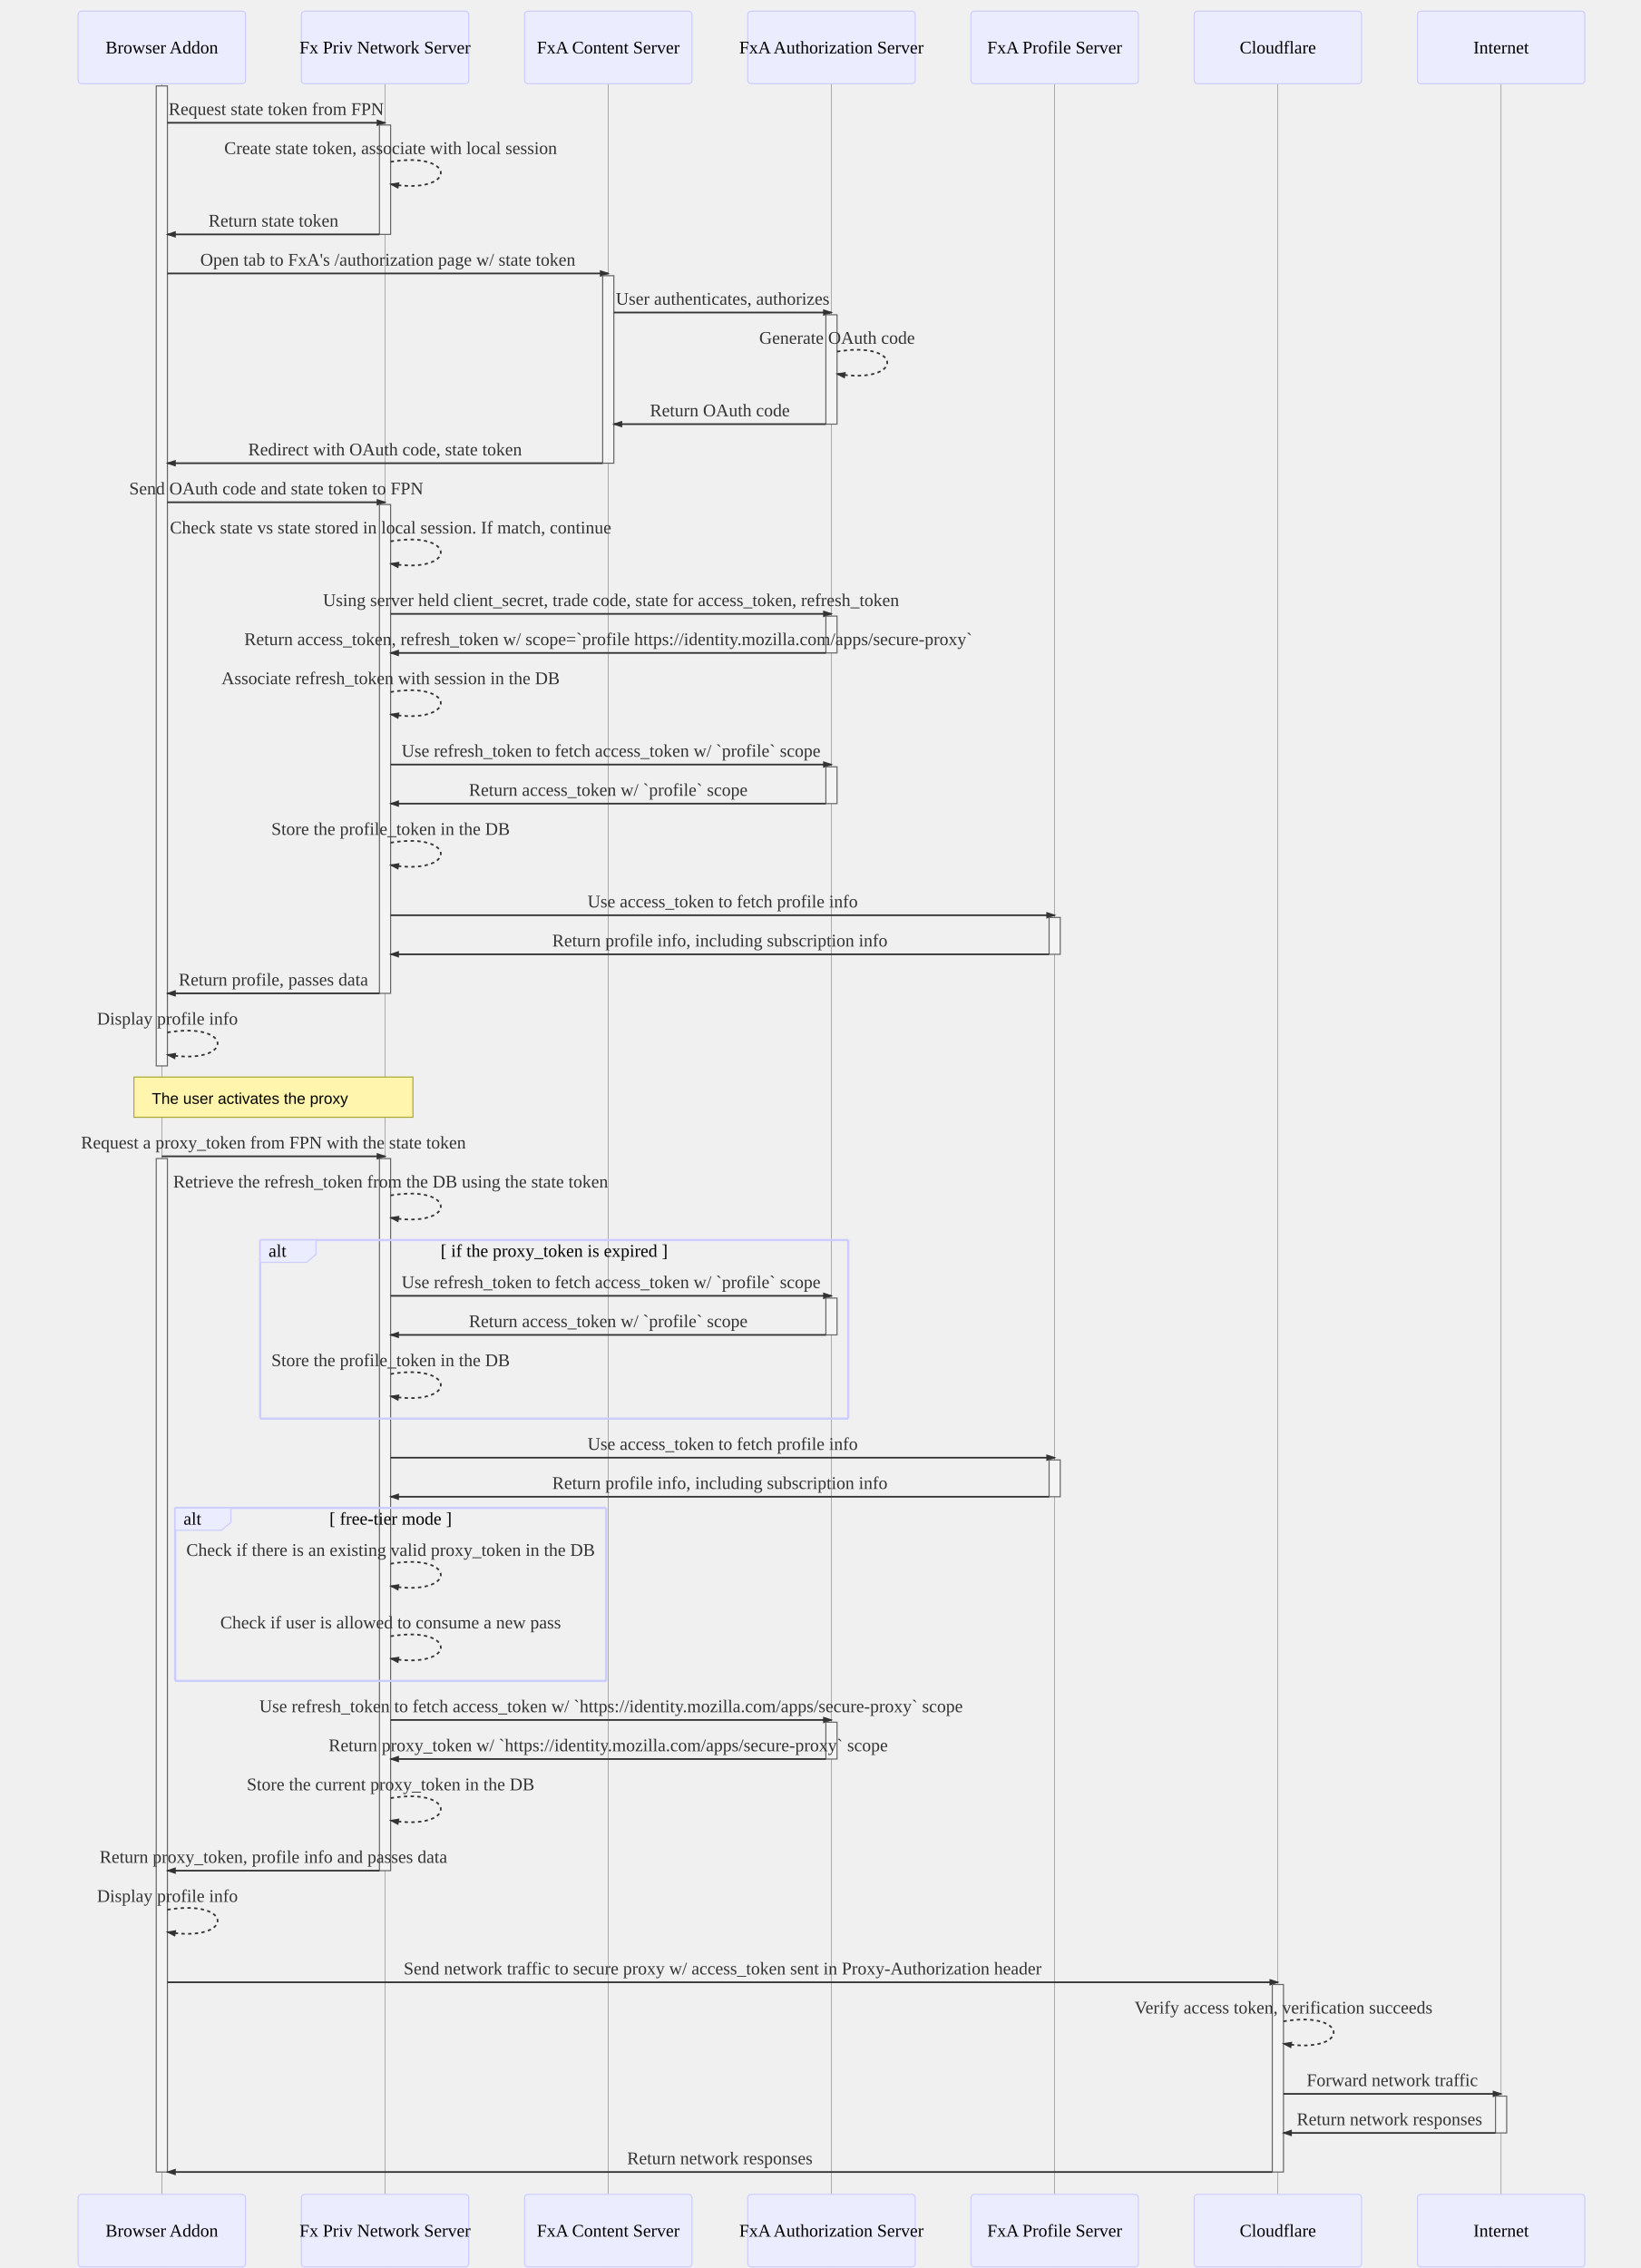
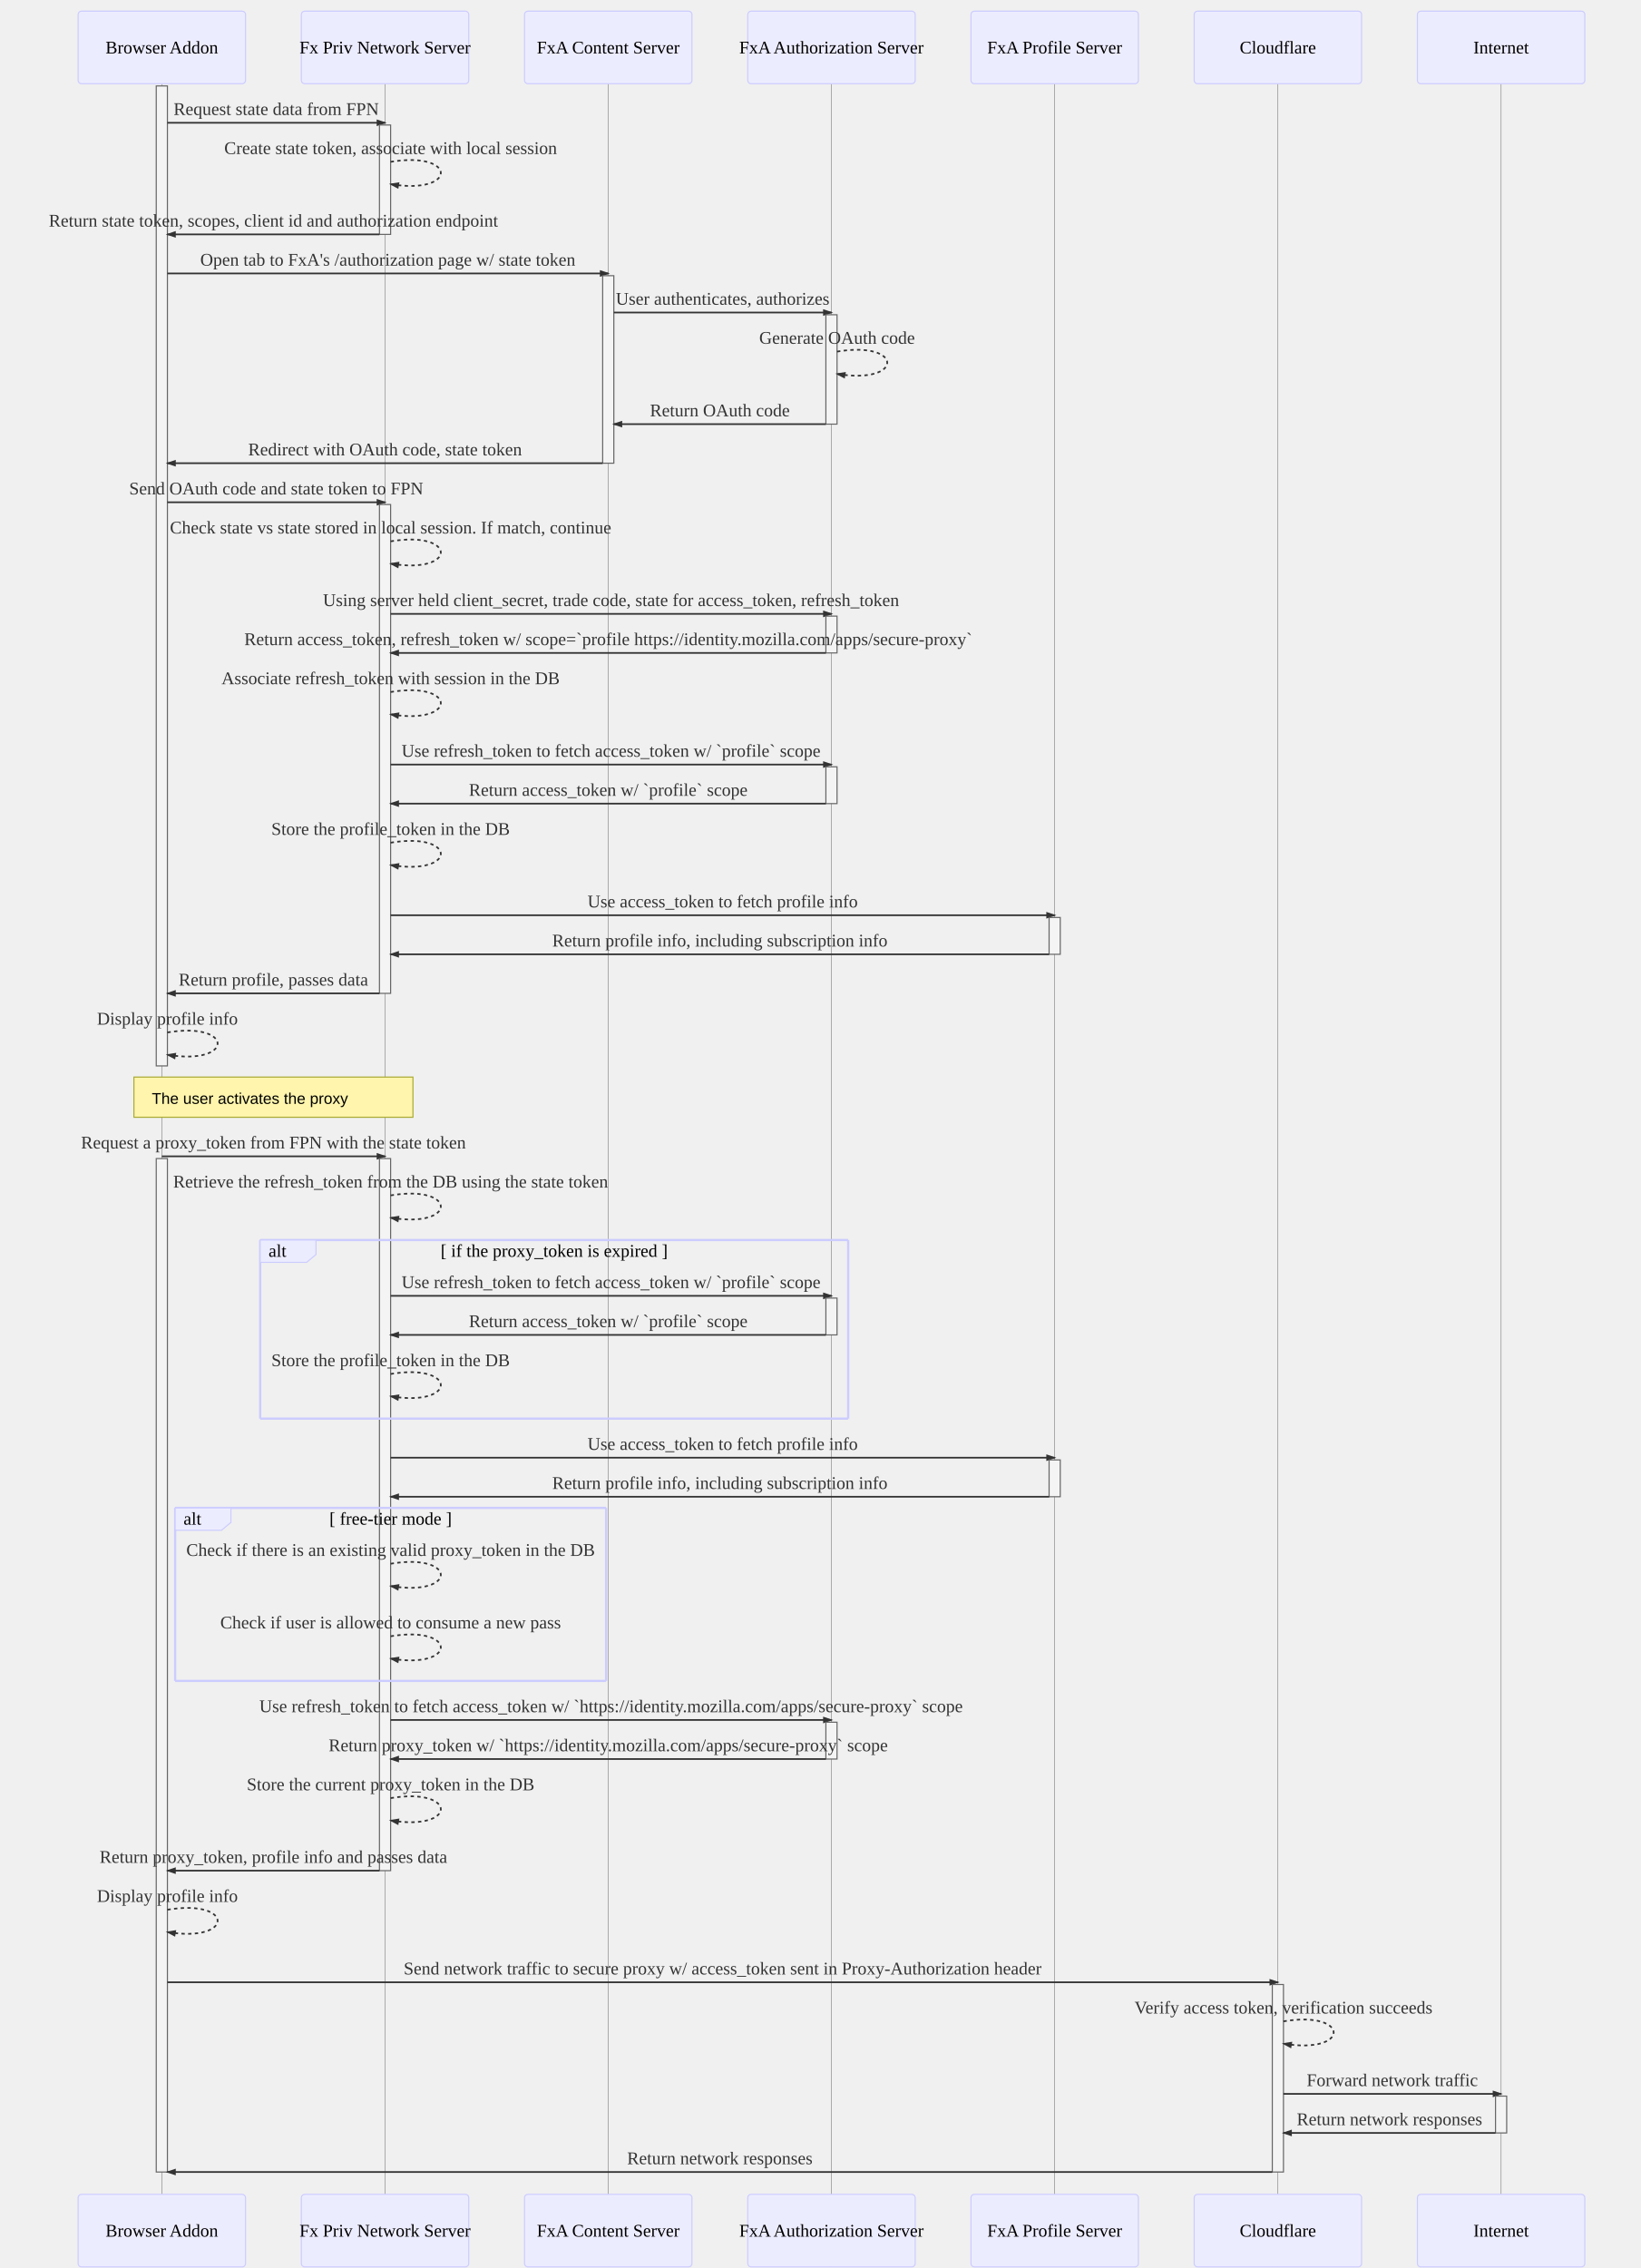
- <svg xmlns="http://www.w3.org/2000/svg" id="mermaid-1571407003653" width="100%" height="100%" style="max-width:1470px;" viewBox="-70 -10 1470 2032">
-   <style>#mermaid-1571407003653 .label{font-family:trebuchet ms,verdana,arial;color:#333}#mermaid-1571407003653 .node circle,#mermaid-1571407003653 .node ellipse,#mermaid-1571407003653 .node polygon,#mermaid-1571407003653 .node rect{fill:#ececff;stroke:#9370db;stroke-width:1px}#mermaid-1571407003653 .node.clickable{cursor:pointer}#mermaid-1571407003653 .arrowheadPath{fill:#333}#mermaid-1571407003653 .edgePath .path{stroke:#333;stroke-width:1.5px}#mermaid-1571407003653 .edgeLabel{background-color:#e8e8e8}#mermaid-1571407003653 .cluster rect{fill:#ffffde!important;stroke:#aa3!important;stroke-width:1px!important}#mermaid-1571407003653 .cluster text{fill:#333}#mermaid-1571407003653 div.mermaidTooltip{position:absolute;text-align:center;max-width:200px;padding:2px;font-family:trebuchet ms,verdana,arial;font-size:12px;background:#ffffde;border:1px solid #aa3;border-radius:2px;pointer-events:none;z-index:100}#mermaid-1571407003653 .actor{stroke:#ccf;fill:#ececff}#mermaid-1571407003653 text.actor{fill:#000;stroke:none}#mermaid-1571407003653 .actor-line{stroke:grey}#mermaid-1571407003653 .messageLine0{marker-end:"url(#arrowhead)"}#mermaid-1571407003653 .messageLine0,#mermaid-1571407003653 .messageLine1{stroke-width:1.5;stroke-dasharray:"2 2";stroke:#333}#mermaid-1571407003653 #arrowhead{fill:#333}#mermaid-1571407003653 #crosshead path{fill:#333!important;stroke:#333!important}#mermaid-1571407003653 .messageText{fill:#333;stroke:none}#mermaid-1571407003653 .labelBox{stroke:#ccf;fill:#ececff}#mermaid-1571407003653 .labelText,#mermaid-1571407003653 .loopText{fill:#000;stroke:none}#mermaid-1571407003653 .loopLine{stroke-width:2;stroke-dasharray:"2 2";marker-end:"url(#arrowhead)";stroke:#ccf}#mermaid-1571407003653 .note{stroke:#aa3;fill:#fff5ad}#mermaid-1571407003653 .noteText{fill:#000;stroke:none;font-family:trebuchet ms,verdana,arial;font-size:14px}#mermaid-1571407003653 .section{stroke:none;opacity:.2}#mermaid-1571407003653 .section0{fill:rgba(102,102,255,.49)}#mermaid-1571407003653 .section2{fill:#fff400}#mermaid-1571407003653 .section1,#mermaid-1571407003653 .section3{fill:#fff;opacity:.2}#mermaid-1571407003653 .sectionTitle0,#mermaid-1571407003653 .sectionTitle1,#mermaid-1571407003653 .sectionTitle2,#mermaid-1571407003653 .sectionTitle3{fill:#333}#mermaid-1571407003653 .sectionTitle{text-anchor:start;font-size:11px;text-height:14px}#mermaid-1571407003653 .grid .tick{stroke:#d3d3d3;opacity:.3;shape-rendering:crispEdges}#mermaid-1571407003653 .grid path{stroke-width:0}#mermaid-1571407003653 .today{fill:none;stroke:red;stroke-width:2px}#mermaid-1571407003653 .task{stroke-width:2}#mermaid-1571407003653 .taskText{text-anchor:middle;font-size:11px}#mermaid-1571407003653 .taskTextOutsideRight{fill:#000;text-anchor:start;font-size:11px}#mermaid-1571407003653 .taskTextOutsideLeft{fill:#000;text-anchor:end;font-size:11px}#mermaid-1571407003653 .taskText0,#mermaid-1571407003653 .taskText1,#mermaid-1571407003653 .taskText2,#mermaid-1571407003653 .taskText3{fill:#fff}#mermaid-1571407003653 .task0,#mermaid-1571407003653 .task1,#mermaid-1571407003653 .task2,#mermaid-1571407003653 .task3{fill:#8a90dd;stroke:#534fbc}#mermaid-1571407003653 .taskTextOutside0,#mermaid-1571407003653 .taskTextOutside1,#mermaid-1571407003653 .taskTextOutside2,#mermaid-1571407003653 .taskTextOutside3{fill:#000}#mermaid-1571407003653 .active0,#mermaid-1571407003653 .active1,#mermaid-1571407003653 .active2,#mermaid-1571407003653 .active3{fill:#bfc7ff;stroke:#534fbc}#mermaid-1571407003653 .activeText0,#mermaid-1571407003653 .activeText1,#mermaid-1571407003653 .activeText2,#mermaid-1571407003653 .activeText3{fill:#000!important}#mermaid-1571407003653 .done0,#mermaid-1571407003653 .done1,#mermaid-1571407003653 .done2,#mermaid-1571407003653 .done3{stroke:grey;fill:#d3d3d3;stroke-width:2}#mermaid-1571407003653 .doneText0,#mermaid-1571407003653 .doneText1,#mermaid-1571407003653 .doneText2,#mermaid-1571407003653 .doneText3{fill:#000!important}#mermaid-1571407003653 .crit0,#mermaid-1571407003653 .crit1,#mermaid-1571407003653 .crit2,#mermaid-1571407003653 .crit3{stroke:#f88;fill:red;stroke-width:2}#mermaid-1571407003653 .activeCrit0,#mermaid-1571407003653 .activeCrit1,#mermaid-1571407003653 .activeCrit2,#mermaid-1571407003653 .activeCrit3{stroke:#f88;fill:#bfc7ff;stroke-width:2}#mermaid-1571407003653 .doneCrit0,#mermaid-1571407003653 .doneCrit1,#mermaid-1571407003653 .doneCrit2,#mermaid-1571407003653 .doneCrit3{stroke:#f88;fill:#d3d3d3;stroke-width:2;cursor:pointer;shape-rendering:crispEdges}#mermaid-1571407003653 .activeCritText0,#mermaid-1571407003653 .activeCritText1,#mermaid-1571407003653 .activeCritText2,#mermaid-1571407003653 .activeCritText3,#mermaid-1571407003653 .doneCritText0,#mermaid-1571407003653 .doneCritText1,#mermaid-1571407003653 .doneCritText2,#mermaid-1571407003653 .doneCritText3{fill:#000!important}#mermaid-1571407003653 .titleText{text-anchor:middle;font-size:18px;fill:#000}#mermaid-1571407003653 g.classGroup text{fill:#9370db;stroke:none;font-family:trebuchet ms,verdana,arial;font-size:10px}#mermaid-1571407003653 g.classGroup rect{fill:#ececff;stroke:#9370db}#mermaid-1571407003653 g.classGroup line{stroke:#9370db;stroke-width:1}#mermaid-1571407003653 .classLabel .box{stroke:none;stroke-width:0;fill:#ececff;opacity:.5}#mermaid-1571407003653 .classLabel .label{fill:#9370db;font-size:10px}#mermaid-1571407003653 .relation{stroke:#9370db;stroke-width:1;fill:none}#mermaid-1571407003653 #compositionEnd,#mermaid-1571407003653 #compositionStart{fill:#9370db;stroke:#9370db;stroke-width:1}#mermaid-1571407003653 #aggregationEnd,#mermaid-1571407003653 #aggregationStart{fill:#ececff;stroke:#9370db;stroke-width:1}#mermaid-1571407003653 #dependencyEnd,#mermaid-1571407003653 #dependencyStart,#mermaid-1571407003653 #extensionEnd,#mermaid-1571407003653 #extensionStart{fill:#9370db;stroke:#9370db;stroke-width:1}#mermaid-1571407003653 .branch-label,#mermaid-1571407003653 .commit-id,#mermaid-1571407003653 .commit-msg{fill:#d3d3d3;color:#d3d3d3}</style>
-   <style>#mermaid-1571407003653 {
+ <svg xmlns="http://www.w3.org/2000/svg" id="mermaid-1572264929651" width="100%" height="100%" style="max-width:1470px;" viewBox="-70 -10 1470 2032">
+   <style>#mermaid-1572264929651 .label{font-family:trebuchet ms,verdana,arial;color:#333}#mermaid-1572264929651 .node circle,#mermaid-1572264929651 .node ellipse,#mermaid-1572264929651 .node polygon,#mermaid-1572264929651 .node rect{fill:#ececff;stroke:#9370db;stroke-width:1px}#mermaid-1572264929651 .node.clickable{cursor:pointer}#mermaid-1572264929651 .arrowheadPath{fill:#333}#mermaid-1572264929651 .edgePath .path{stroke:#333;stroke-width:1.5px}#mermaid-1572264929651 .edgeLabel{background-color:#e8e8e8}#mermaid-1572264929651 .cluster rect{fill:#ffffde!important;stroke:#aa3!important;stroke-width:1px!important}#mermaid-1572264929651 .cluster text{fill:#333}#mermaid-1572264929651 div.mermaidTooltip{position:absolute;text-align:center;max-width:200px;padding:2px;font-family:trebuchet ms,verdana,arial;font-size:12px;background:#ffffde;border:1px solid #aa3;border-radius:2px;pointer-events:none;z-index:100}#mermaid-1572264929651 .actor{stroke:#ccf;fill:#ececff}#mermaid-1572264929651 text.actor{fill:#000;stroke:none}#mermaid-1572264929651 .actor-line{stroke:grey}#mermaid-1572264929651 .messageLine0{marker-end:"url(#arrowhead)"}#mermaid-1572264929651 .messageLine0,#mermaid-1572264929651 .messageLine1{stroke-width:1.5;stroke-dasharray:"2 2";stroke:#333}#mermaid-1572264929651 #arrowhead{fill:#333}#mermaid-1572264929651 #crosshead path{fill:#333!important;stroke:#333!important}#mermaid-1572264929651 .messageText{fill:#333;stroke:none}#mermaid-1572264929651 .labelBox{stroke:#ccf;fill:#ececff}#mermaid-1572264929651 .labelText,#mermaid-1572264929651 .loopText{fill:#000;stroke:none}#mermaid-1572264929651 .loopLine{stroke-width:2;stroke-dasharray:"2 2";marker-end:"url(#arrowhead)";stroke:#ccf}#mermaid-1572264929651 .note{stroke:#aa3;fill:#fff5ad}#mermaid-1572264929651 .noteText{fill:#000;stroke:none;font-family:trebuchet ms,verdana,arial;font-size:14px}#mermaid-1572264929651 .section{stroke:none;opacity:.2}#mermaid-1572264929651 .section0{fill:rgba(102,102,255,.49)}#mermaid-1572264929651 .section2{fill:#fff400}#mermaid-1572264929651 .section1,#mermaid-1572264929651 .section3{fill:#fff;opacity:.2}#mermaid-1572264929651 .sectionTitle0,#mermaid-1572264929651 .sectionTitle1,#mermaid-1572264929651 .sectionTitle2,#mermaid-1572264929651 .sectionTitle3{fill:#333}#mermaid-1572264929651 .sectionTitle{text-anchor:start;font-size:11px;text-height:14px}#mermaid-1572264929651 .grid .tick{stroke:#d3d3d3;opacity:.3;shape-rendering:crispEdges}#mermaid-1572264929651 .grid path{stroke-width:0}#mermaid-1572264929651 .today{fill:none;stroke:red;stroke-width:2px}#mermaid-1572264929651 .task{stroke-width:2}#mermaid-1572264929651 .taskText{text-anchor:middle;font-size:11px}#mermaid-1572264929651 .taskTextOutsideRight{fill:#000;text-anchor:start;font-size:11px}#mermaid-1572264929651 .taskTextOutsideLeft{fill:#000;text-anchor:end;font-size:11px}#mermaid-1572264929651 .taskText0,#mermaid-1572264929651 .taskText1,#mermaid-1572264929651 .taskText2,#mermaid-1572264929651 .taskText3{fill:#fff}#mermaid-1572264929651 .task0,#mermaid-1572264929651 .task1,#mermaid-1572264929651 .task2,#mermaid-1572264929651 .task3{fill:#8a90dd;stroke:#534fbc}#mermaid-1572264929651 .taskTextOutside0,#mermaid-1572264929651 .taskTextOutside1,#mermaid-1572264929651 .taskTextOutside2,#mermaid-1572264929651 .taskTextOutside3{fill:#000}#mermaid-1572264929651 .active0,#mermaid-1572264929651 .active1,#mermaid-1572264929651 .active2,#mermaid-1572264929651 .active3{fill:#bfc7ff;stroke:#534fbc}#mermaid-1572264929651 .activeText0,#mermaid-1572264929651 .activeText1,#mermaid-1572264929651 .activeText2,#mermaid-1572264929651 .activeText3{fill:#000!important}#mermaid-1572264929651 .done0,#mermaid-1572264929651 .done1,#mermaid-1572264929651 .done2,#mermaid-1572264929651 .done3{stroke:grey;fill:#d3d3d3;stroke-width:2}#mermaid-1572264929651 .doneText0,#mermaid-1572264929651 .doneText1,#mermaid-1572264929651 .doneText2,#mermaid-1572264929651 .doneText3{fill:#000!important}#mermaid-1572264929651 .crit0,#mermaid-1572264929651 .crit1,#mermaid-1572264929651 .crit2,#mermaid-1572264929651 .crit3{stroke:#f88;fill:red;stroke-width:2}#mermaid-1572264929651 .activeCrit0,#mermaid-1572264929651 .activeCrit1,#mermaid-1572264929651 .activeCrit2,#mermaid-1572264929651 .activeCrit3{stroke:#f88;fill:#bfc7ff;stroke-width:2}#mermaid-1572264929651 .doneCrit0,#mermaid-1572264929651 .doneCrit1,#mermaid-1572264929651 .doneCrit2,#mermaid-1572264929651 .doneCrit3{stroke:#f88;fill:#d3d3d3;stroke-width:2;cursor:pointer;shape-rendering:crispEdges}#mermaid-1572264929651 .activeCritText0,#mermaid-1572264929651 .activeCritText1,#mermaid-1572264929651 .activeCritText2,#mermaid-1572264929651 .activeCritText3,#mermaid-1572264929651 .doneCritText0,#mermaid-1572264929651 .doneCritText1,#mermaid-1572264929651 .doneCritText2,#mermaid-1572264929651 .doneCritText3{fill:#000!important}#mermaid-1572264929651 .titleText{text-anchor:middle;font-size:18px;fill:#000}#mermaid-1572264929651 g.classGroup text{fill:#9370db;stroke:none;font-family:trebuchet ms,verdana,arial;font-size:10px}#mermaid-1572264929651 g.classGroup rect{fill:#ececff;stroke:#9370db}#mermaid-1572264929651 g.classGroup line{stroke:#9370db;stroke-width:1}#mermaid-1572264929651 .classLabel .box{stroke:none;stroke-width:0;fill:#ececff;opacity:.5}#mermaid-1572264929651 .classLabel .label{fill:#9370db;font-size:10px}#mermaid-1572264929651 .relation{stroke:#9370db;stroke-width:1;fill:none}#mermaid-1572264929651 #compositionEnd,#mermaid-1572264929651 #compositionStart{fill:#9370db;stroke:#9370db;stroke-width:1}#mermaid-1572264929651 #aggregationEnd,#mermaid-1572264929651 #aggregationStart{fill:#ececff;stroke:#9370db;stroke-width:1}#mermaid-1572264929651 #dependencyEnd,#mermaid-1572264929651 #dependencyStart,#mermaid-1572264929651 #extensionEnd,#mermaid-1572264929651 #extensionStart{fill:#9370db;stroke:#9370db;stroke-width:1}#mermaid-1572264929651 .branch-label,#mermaid-1572264929651 .commit-id,#mermaid-1572264929651 .commit-msg{fill:#d3d3d3;color:#d3d3d3}</style>
+   <style>#mermaid-1572264929651 {
    color: rgb(0, 0, 0);
    font: normal normal 400 normal 16px / normal "Times New Roman";
  }</style>
  <g />
  <g>
    <line id="actor0" x1="75" y1="5" x2="75" y2="2021" class="actor-line" stroke-width="0.5px" stroke="#999" />
    <rect x="0" y="0" fill="#eaeaea" stroke="#666" width="150" height="65" rx="3" ry="3" class="actor" />
    <text x="75" y="32.5" dominant-baseline="central" alignment-baseline="central" class="actor" style="text-anchor: middle;">
      <tspan x="75" dy="0">Browser Addon</tspan>
    </text>
  </g>
  <g>
    <line id="actor1" x1="275" y1="5" x2="275" y2="2021" class="actor-line" stroke-width="0.5px" stroke="#999" />
    <rect x="200" y="0" fill="#eaeaea" stroke="#666" width="150" height="65" rx="3" ry="3" class="actor" />
    <text x="275" y="32.5" dominant-baseline="central" alignment-baseline="central" class="actor" style="text-anchor: middle;">
      <tspan x="275" dy="0">Fx Priv Network Server</tspan>
    </text>
  </g>
  <g>
    <line id="actor2" x1="475" y1="5" x2="475" y2="2021" class="actor-line" stroke-width="0.5px" stroke="#999" />
    <rect x="400" y="0" fill="#eaeaea" stroke="#666" width="150" height="65" rx="3" ry="3" class="actor" />
    <text x="475" y="32.5" dominant-baseline="central" alignment-baseline="central" class="actor" style="text-anchor: middle;">
      <tspan x="475" dy="0">FxA Content Server</tspan>
    </text>
  </g>
  <g>
    <line id="actor3" x1="675" y1="5" x2="675" y2="2021" class="actor-line" stroke-width="0.5px" stroke="#999" />
    <rect x="600" y="0" fill="#eaeaea" stroke="#666" width="150" height="65" rx="3" ry="3" class="actor" />
    <text x="675" y="32.5" dominant-baseline="central" alignment-baseline="central" class="actor" style="text-anchor: middle;">
      <tspan x="675" dy="0">FxA Authorization Server</tspan>
    </text>
  </g>
  <g>
    <line id="actor4" x1="875" y1="5" x2="875" y2="2021" class="actor-line" stroke-width="0.5px" stroke="#999" />
    <rect x="800" y="0" fill="#eaeaea" stroke="#666" width="150" height="65" rx="3" ry="3" class="actor" />
    <text x="875" y="32.5" dominant-baseline="central" alignment-baseline="central" class="actor" style="text-anchor: middle;">
      <tspan x="875" dy="0">FxA Profile Server</tspan>
    </text>
  </g>
  <g>
    <line id="actor5" x1="1075" y1="5" x2="1075" y2="2021" class="actor-line" stroke-width="0.5px" stroke="#999" />
    <rect x="1000" y="0" fill="#eaeaea" stroke="#666" width="150" height="65" rx="3" ry="3" class="actor" />
    <text x="1075" y="32.5" dominant-baseline="central" alignment-baseline="central" class="actor" style="text-anchor: middle;">
      <tspan x="1075" dy="0">Cloudflare</tspan>
    </text>
  </g>
  <g>
    <line id="actor6" x1="1275" y1="5" x2="1275" y2="2021" class="actor-line" stroke-width="0.5px" stroke="#999" />
    <rect x="1200" y="0" fill="#eaeaea" stroke="#666" width="150" height="65" rx="3" ry="3" class="actor" />
    <text x="1275" y="32.5" dominant-baseline="central" alignment-baseline="central" class="actor" style="text-anchor: middle;">
      <tspan x="1275" dy="0">Internet</tspan>
    </text>
  </g>
  <defs>
    <marker id="arrowhead" refX="5" refY="2" markerWidth="6" markerHeight="4" orient="auto">
      <path d="M 0,0 V 4 L6,2 Z" />
    </marker>
  </defs>
  <defs>
    <marker id="crosshead" markerWidth="15" markerHeight="8" orient="auto" refX="16" refY="4">
      <path fill="black" stroke="#000000" stroke-width="1px" d="M 9,2 V 6 L16,4 Z" style="stroke-dasharray: 0, 0;" />
      <path fill="none" stroke="#000000" stroke-width="1px" d="M 0,1 L 6,7 M 6,1 L 0,7" style="stroke-dasharray: 0, 0;" />
    </marker>
  </defs>
  <g>
    <rect x="70" y="67" fill="#f4f4f4" stroke="#666" width="10" height="878" rx="0" ry="0" />
  </g>
  <g>
-     <text x="177.5" y="93" class="messageText" style="text-anchor: middle;">Request state token from FPN</text>
+     <text x="177.5" y="93" class="messageText" style="text-anchor: middle;">Request state data from FPN</text>
    <line x1="80" y1="100" x2="275" y2="100" class="messageLine0" stroke-width="2" stroke="black" marker-end="url(#arrowhead)" style="fill: none;" />
  </g>
  <g>
    <rect x="270" y="102" fill="#f4f4f4" stroke="#666" width="10" height="98" rx="0" ry="0" />
  </g>
  <g>
    <text x="280" y="128" class="messageText" style="text-anchor: middle;">Create state token, associate with local session</text>
    <path d="M 280,135 C 340,125 340,165 280,155" class="messageLine1" stroke-width="2" stroke="black" marker-end="url(#arrowhead)" style="stroke-dasharray: 3, 3; fill: none;" />
  </g>
  <g>
-     <text x="175" y="193" class="messageText" style="text-anchor: middle;">Return state token</text>
+     <text x="175" y="193" class="messageText" style="text-anchor: middle;">Return state token, scopes, client id and authorization endpoint</text>
    <line x1="270" y1="200" x2="80" y2="200" class="messageLine0" stroke-width="2" stroke="black" marker-end="url(#arrowhead)" style="fill: none;" />
  </g>
  <g>
    <text x="277.5" y="228" class="messageText" style="text-anchor: middle;">Open tab to FxA's /authorization page w/ state token</text>
    <line x1="80" y1="235" x2="475" y2="235" class="messageLine0" stroke-width="2" stroke="black" marker-end="url(#arrowhead)" style="fill: none;" />
  </g>
  <g>
    <rect x="470" y="237" fill="#f4f4f4" stroke="#666" width="10" height="168" rx="0" ry="0" />
  </g>
  <g>
    <text x="577.5" y="263" class="messageText" style="text-anchor: middle;">User authenticates, authorizes</text>
    <line x1="480" y1="270" x2="675" y2="270" class="messageLine0" stroke-width="2" stroke="black" marker-end="url(#arrowhead)" style="fill: none;" />
  </g>
  <g>
    <rect x="670" y="272" fill="#f4f4f4" stroke="#666" width="10" height="98" rx="0" ry="0" />
  </g>
  <g>
    <text x="680" y="298" class="messageText" style="text-anchor: middle;">Generate OAuth code</text>
    <path d="M 680,305 C 740,295 740,335 680,325" class="messageLine1" stroke-width="2" stroke="black" marker-end="url(#arrowhead)" style="stroke-dasharray: 3, 3; fill: none;" />
  </g>
  <g>
    <text x="575" y="363" class="messageText" style="text-anchor: middle;">Return OAuth code</text>
    <line x1="670" y1="370" x2="480" y2="370" class="messageLine0" stroke-width="2" stroke="black" marker-end="url(#arrowhead)" style="fill: none;" />
  </g>
  <g>
    <text x="275" y="398" class="messageText" style="text-anchor: middle;">Redirect with OAuth code, state token</text>
    <line x1="470" y1="405" x2="80" y2="405" class="messageLine0" stroke-width="2" stroke="black" marker-end="url(#arrowhead)" style="fill: none;" />
  </g>
  <g>
    <text x="177.5" y="433" class="messageText" style="text-anchor: middle;">Send OAuth code and state token to FPN</text>
    <line x1="80" y1="440" x2="275" y2="440" class="messageLine0" stroke-width="2" stroke="black" marker-end="url(#arrowhead)" style="fill: none;" />
  </g>
  <g>
    <rect x="270" y="442" fill="#f4f4f4" stroke="#666" width="10" height="438" rx="0" ry="0" />
  </g>
  <g>
    <text x="280" y="468" class="messageText" style="text-anchor: middle;">Check state vs state stored in local session. If match, continue</text>
    <path d="M 280,475 C 340,465 340,505 280,495" class="messageLine1" stroke-width="2" stroke="black" marker-end="url(#arrowhead)" style="stroke-dasharray: 3, 3; fill: none;" />
  </g>
  <g>
    <text x="477.5" y="533" class="messageText" style="text-anchor: middle;">Using server held client_secret, trade code, state for access_token, refresh_token</text>
    <line x1="280" y1="540" x2="675" y2="540" class="messageLine0" stroke-width="2" stroke="black" marker-end="url(#arrowhead)" style="fill: none;" />
  </g>
  <g>
    <rect x="670" y="542" fill="#f4f4f4" stroke="#666" width="10" height="33" rx="0" ry="0" />
  </g>
  <g>
    <text x="475" y="568" class="messageText" style="text-anchor: middle;">Return access_token, refresh_token w/ scope=`profile https://identity.mozilla.com/apps/secure-proxy`</text>
    <line x1="670" y1="575" x2="280" y2="575" class="messageLine0" stroke-width="2" stroke="black" marker-end="url(#arrowhead)" style="fill: none;" />
  </g>
  <g>
    <text x="280" y="603" class="messageText" style="text-anchor: middle;">Associate refresh_token with session in the DB</text>
    <path d="M 280,610 C 340,600 340,640 280,630" class="messageLine1" stroke-width="2" stroke="black" marker-end="url(#arrowhead)" style="stroke-dasharray: 3, 3; fill: none;" />
  </g>
  <g>
    <text x="477.5" y="668" class="messageText" style="text-anchor: middle;">Use refresh_token to fetch access_token w/ `profile` scope</text>
    <line x1="280" y1="675" x2="675" y2="675" class="messageLine0" stroke-width="2" stroke="black" marker-end="url(#arrowhead)" style="fill: none;" />
  </g>
  <g>
    <rect x="670" y="677" fill="#f4f4f4" stroke="#666" width="10" height="33" rx="0" ry="0" />
  </g>
  <g>
    <text x="475" y="703" class="messageText" style="text-anchor: middle;">Return access_token w/ `profile` scope</text>
    <line x1="670" y1="710" x2="280" y2="710" class="messageLine0" stroke-width="2" stroke="black" marker-end="url(#arrowhead)" style="fill: none;" />
  </g>
  <g>
    <text x="280" y="738" class="messageText" style="text-anchor: middle;">Store the profile_token in the DB</text>
    <path d="M 280,745 C 340,735 340,775 280,765" class="messageLine1" stroke-width="2" stroke="black" marker-end="url(#arrowhead)" style="stroke-dasharray: 3, 3; fill: none;" />
  </g>
  <g>
    <text x="577.5" y="803" class="messageText" style="text-anchor: middle;">Use access_token to fetch profile info</text>
    <line x1="280" y1="810" x2="875" y2="810" class="messageLine0" stroke-width="2" stroke="black" marker-end="url(#arrowhead)" style="fill: none;" />
  </g>
  <g>
    <rect x="870" y="812" fill="#f4f4f4" stroke="#666" width="10" height="33" rx="0" ry="0" />
  </g>
  <g>
    <text x="575" y="838" class="messageText" style="text-anchor: middle;">Return profile info, including subscription info</text>
    <line x1="870" y1="845" x2="280" y2="845" class="messageLine0" stroke-width="2" stroke="black" marker-end="url(#arrowhead)" style="fill: none;" />
  </g>
  <g>
    <text x="175" y="873" class="messageText" style="text-anchor: middle;">Return profile, passes data</text>
    <line x1="270" y1="880" x2="80" y2="880" class="messageLine0" stroke-width="2" stroke="black" marker-end="url(#arrowhead)" style="fill: none;" />
  </g>
  <g>
    <text x="80" y="908" class="messageText" style="text-anchor: middle;">Display profile info</text>
    <path d="M 80,915 C 140,905 140,945 80,935" class="messageLine1" stroke-width="2" stroke="black" marker-end="url(#arrowhead)" style="stroke-dasharray: 3, 3; fill: none;" />
  </g>
  <g>
    <rect x="50" y="955" fill="#EDF2AE" stroke="#666" width="250" height="36" rx="0" ry="0" class="note" />
    <text x="46" y="979" fill="black" class="noteText">
      <tspan x="66" fill="black">The user activates the proxy</tspan>
    </text>
  </g>
  <g>
    <text x="175" y="1019" class="messageText" style="text-anchor: middle;">Request a proxy_token from FPN with the state token</text>
    <line x1="75" y1="1026" x2="275" y2="1026" class="messageLine0" stroke-width="2" stroke="black" marker-end="url(#arrowhead)" style="fill: none;" />
  </g>
  <g>
    <rect x="70" y="1028" fill="#f4f4f4" stroke="#666" width="10" height="908" rx="0" ry="0" />
  </g>
  <g>
    <rect x="270" y="1028" fill="#f4f4f4" stroke="#666" width="10" height="638" rx="0" ry="0" />
  </g>
  <g>
    <text x="280" y="1054" class="messageText" style="text-anchor: middle;">Retrieve the refresh_token from the DB using the state token</text>
    <path d="M 280,1061 C 340,1051 340,1091 280,1081" class="messageLine1" stroke-width="2" stroke="black" marker-end="url(#arrowhead)" style="stroke-dasharray: 3, 3; fill: none;" />
  </g>
  <g>
    <text x="477.5" y="1144" class="messageText" style="text-anchor: middle;">Use refresh_token to fetch access_token w/ `profile` scope</text>
    <line x1="280" y1="1151" x2="675" y2="1151" class="messageLine0" stroke-width="2" stroke="black" marker-end="url(#arrowhead)" style="fill: none;" />
  </g>
  <g>
    <rect x="670" y="1153" fill="#f4f4f4" stroke="#666" width="10" height="33" rx="0" ry="0" />
  </g>
  <g>
    <text x="475" y="1179" class="messageText" style="text-anchor: middle;">Return access_token w/ `profile` scope</text>
    <line x1="670" y1="1186" x2="280" y2="1186" class="messageLine0" stroke-width="2" stroke="black" marker-end="url(#arrowhead)" style="fill: none;" />
  </g>
  <g>
    <text x="280" y="1214" class="messageText" style="text-anchor: middle;">Store the profile_token in the DB</text>
    <path d="M 280,1221 C 340,1211 340,1251 280,1241" class="messageLine1" stroke-width="2" stroke="black" marker-end="url(#arrowhead)" style="stroke-dasharray: 3, 3; fill: none;" />
  </g>
  <g>
    <line x1="163.125" y1="1101" x2="690" y2="1101" class="loopLine" />
    <line x1="690" y1="1101" x2="690" y2="1261" class="loopLine" />
    <line x1="163.125" y1="1261" x2="690" y2="1261" class="loopLine" />
    <line x1="163.125" y1="1101" x2="163.125" y2="1261" class="loopLine" />
    <polygon points="163.125,1101 213.125,1101 213.125,1114 204.725,1121 163.125,1121" class="labelBox" />
    <text x="170.625" y="1116" fill="black" class="labelText">
      <tspan x="170.625" fill="black">alt</tspan>
    </text>
    <text x="426.562" y="1116" fill="black" class="loopText" style="text-anchor: middle;">
      <tspan x="426.562" fill="black">[ if the proxy_token is expired ]</tspan>
    </text>
  </g>
  <g>
    <text x="577.5" y="1289" class="messageText" style="text-anchor: middle;">Use access_token to fetch profile info</text>
    <line x1="280" y1="1296" x2="875" y2="1296" class="messageLine0" stroke-width="2" stroke="black" marker-end="url(#arrowhead)" style="fill: none;" />
  </g>
  <g>
    <rect x="870" y="1298" fill="#f4f4f4" stroke="#666" width="10" height="33" rx="0" ry="0" />
  </g>
  <g>
    <text x="575" y="1324" class="messageText" style="text-anchor: middle;">Return profile info, including subscription info</text>
    <line x1="870" y1="1331" x2="280" y2="1331" class="messageLine0" stroke-width="2" stroke="black" marker-end="url(#arrowhead)" style="fill: none;" />
  </g>
  <g>
    <text x="280" y="1384" class="messageText" style="text-anchor: middle;">Check if there is an existing valid proxy_token in the DB</text>
    <path d="M 280,1391 C 340,1381 340,1421 280,1411" class="messageLine1" stroke-width="2" stroke="black" marker-end="url(#arrowhead)" style="stroke-dasharray: 3, 3; fill: none;" />
  </g>
  <g>
    <text x="280" y="1449" class="messageText" style="text-anchor: middle;">Check if user is allowed to consume a new pass</text>
    <path d="M 280,1456 C 340,1446 340,1486 280,1476" class="messageLine1" stroke-width="2" stroke="black" marker-end="url(#arrowhead)" style="stroke-dasharray: 3, 3; fill: none;" />
  </g>
  <g>
    <line x1="86.922" y1="1341" x2="473.078" y2="1341" class="loopLine" />
    <line x1="473.078" y1="1341" x2="473.078" y2="1496" class="loopLine" />
    <line x1="86.922" y1="1496" x2="473.078" y2="1496" class="loopLine" />
    <line x1="86.922" y1="1341" x2="86.922" y2="1496" class="loopLine" />
    <polygon points="86.922,1341 136.922,1341 136.922,1354 128.522,1361 86.922,1361" class="labelBox" />
    <text x="94.422" y="1356" fill="black" class="labelText">
      <tspan x="94.422" fill="black">alt</tspan>
    </text>
    <text x="280" y="1356" fill="black" class="loopText" style="text-anchor: middle;">
      <tspan x="280" fill="black">[ free-tier mode ]</tspan>
    </text>
  </g>
  <g>
    <text x="477.5" y="1524" class="messageText" style="text-anchor: middle;">Use refresh_token to fetch access_token w/ `https://identity.mozilla.com/apps/secure-proxy` scope</text>
    <line x1="280" y1="1531" x2="675" y2="1531" class="messageLine0" stroke-width="2" stroke="black" marker-end="url(#arrowhead)" style="fill: none;" />
  </g>
  <g>
    <rect x="670" y="1533" fill="#f4f4f4" stroke="#666" width="10" height="33" rx="0" ry="0" />
  </g>
  <g>
    <text x="475" y="1559" class="messageText" style="text-anchor: middle;">Return proxy_token w/ `https://identity.mozilla.com/apps/secure-proxy` scope</text>
    <line x1="670" y1="1566" x2="280" y2="1566" class="messageLine0" stroke-width="2" stroke="black" marker-end="url(#arrowhead)" style="fill: none;" />
  </g>
  <g>
    <text x="280" y="1594" class="messageText" style="text-anchor: middle;">Store the current proxy_token in the DB</text>
    <path d="M 280,1601 C 340,1591 340,1631 280,1621" class="messageLine1" stroke-width="2" stroke="black" marker-end="url(#arrowhead)" style="stroke-dasharray: 3, 3; fill: none;" />
  </g>
  <g>
    <text x="175" y="1659" class="messageText" style="text-anchor: middle;">Return proxy_token, profile info and passes data</text>
    <line x1="270" y1="1666" x2="80" y2="1666" class="messageLine0" stroke-width="2" stroke="black" marker-end="url(#arrowhead)" style="fill: none;" />
  </g>
  <g>
    <text x="80" y="1694" class="messageText" style="text-anchor: middle;">Display profile info</text>
    <path d="M 80,1701 C 140,1691 140,1731 80,1721" class="messageLine1" stroke-width="2" stroke="black" marker-end="url(#arrowhead)" style="stroke-dasharray: 3, 3; fill: none;" />
  </g>
  <g>
    <text x="577.5" y="1759" class="messageText" style="text-anchor: middle;">Send network traffic to secure proxy w/ access_token sent in Proxy-Authorization header</text>
    <line x1="80" y1="1766" x2="1075" y2="1766" class="messageLine0" stroke-width="2" stroke="black" marker-end="url(#arrowhead)" style="fill: none;" />
  </g>
  <g>
    <rect x="1070" y="1768" fill="#f4f4f4" stroke="#666" width="10" height="168" rx="0" ry="0" />
  </g>
  <g>
    <text x="1080" y="1794" class="messageText" style="text-anchor: middle;">Verify access token, verification succeeds</text>
    <path d="M 1080,1801 C 1140,1791 1140,1831 1080,1821" class="messageLine1" stroke-width="2" stroke="black" marker-end="url(#arrowhead)" style="stroke-dasharray: 3, 3; fill: none;" />
  </g>
  <g>
    <text x="1177.5" y="1859" class="messageText" style="text-anchor: middle;">Forward network traffic</text>
    <line x1="1080" y1="1866" x2="1275" y2="1866" class="messageLine0" stroke-width="2" stroke="black" marker-end="url(#arrowhead)" style="fill: none;" />
  </g>
  <g>
    <rect x="1270" y="1868" fill="#f4f4f4" stroke="#666" width="10" height="33" rx="0" ry="0" />
  </g>
  <g>
    <text x="1175" y="1894" class="messageText" style="text-anchor: middle;">Return network responses</text>
    <line x1="1270" y1="1901" x2="1080" y2="1901" class="messageLine0" stroke-width="2" stroke="black" marker-end="url(#arrowhead)" style="fill: none;" />
  </g>
  <g>
    <text x="575" y="1929" class="messageText" style="text-anchor: middle;">Return network responses</text>
    <line x1="1070" y1="1936" x2="80" y2="1936" class="messageLine0" stroke-width="2" stroke="black" marker-end="url(#arrowhead)" style="fill: none;" />
  </g>
  <g>
    <rect x="0" y="1956" fill="#eaeaea" stroke="#666" width="150" height="65" rx="3" ry="3" class="actor" />
    <text x="75" y="1988.5" dominant-baseline="central" alignment-baseline="central" class="actor" style="text-anchor: middle;">
      <tspan x="75" dy="0">Browser Addon</tspan>
    </text>
  </g>
  <g>
    <rect x="200" y="1956" fill="#eaeaea" stroke="#666" width="150" height="65" rx="3" ry="3" class="actor" />
    <text x="275" y="1988.5" dominant-baseline="central" alignment-baseline="central" class="actor" style="text-anchor: middle;">
      <tspan x="275" dy="0">Fx Priv Network Server</tspan>
    </text>
  </g>
  <g>
    <rect x="400" y="1956" fill="#eaeaea" stroke="#666" width="150" height="65" rx="3" ry="3" class="actor" />
    <text x="475" y="1988.5" dominant-baseline="central" alignment-baseline="central" class="actor" style="text-anchor: middle;">
      <tspan x="475" dy="0">FxA Content Server</tspan>
    </text>
  </g>
  <g>
    <rect x="600" y="1956" fill="#eaeaea" stroke="#666" width="150" height="65" rx="3" ry="3" class="actor" />
    <text x="675" y="1988.5" dominant-baseline="central" alignment-baseline="central" class="actor" style="text-anchor: middle;">
      <tspan x="675" dy="0">FxA Authorization Server</tspan>
    </text>
  </g>
  <g>
    <rect x="800" y="1956" fill="#eaeaea" stroke="#666" width="150" height="65" rx="3" ry="3" class="actor" />
    <text x="875" y="1988.5" dominant-baseline="central" alignment-baseline="central" class="actor" style="text-anchor: middle;">
      <tspan x="875" dy="0">FxA Profile Server</tspan>
    </text>
  </g>
  <g>
    <rect x="1000" y="1956" fill="#eaeaea" stroke="#666" width="150" height="65" rx="3" ry="3" class="actor" />
    <text x="1075" y="1988.5" dominant-baseline="central" alignment-baseline="central" class="actor" style="text-anchor: middle;">
      <tspan x="1075" dy="0">Cloudflare</tspan>
    </text>
  </g>
  <g>
    <rect x="1200" y="1956" fill="#eaeaea" stroke="#666" width="150" height="65" rx="3" ry="3" class="actor" />
    <text x="1275" y="1988.5" dominant-baseline="central" alignment-baseline="central" class="actor" style="text-anchor: middle;">
      <tspan x="1275" dy="0">Internet</tspan>
    </text>
  </g>
</svg>
